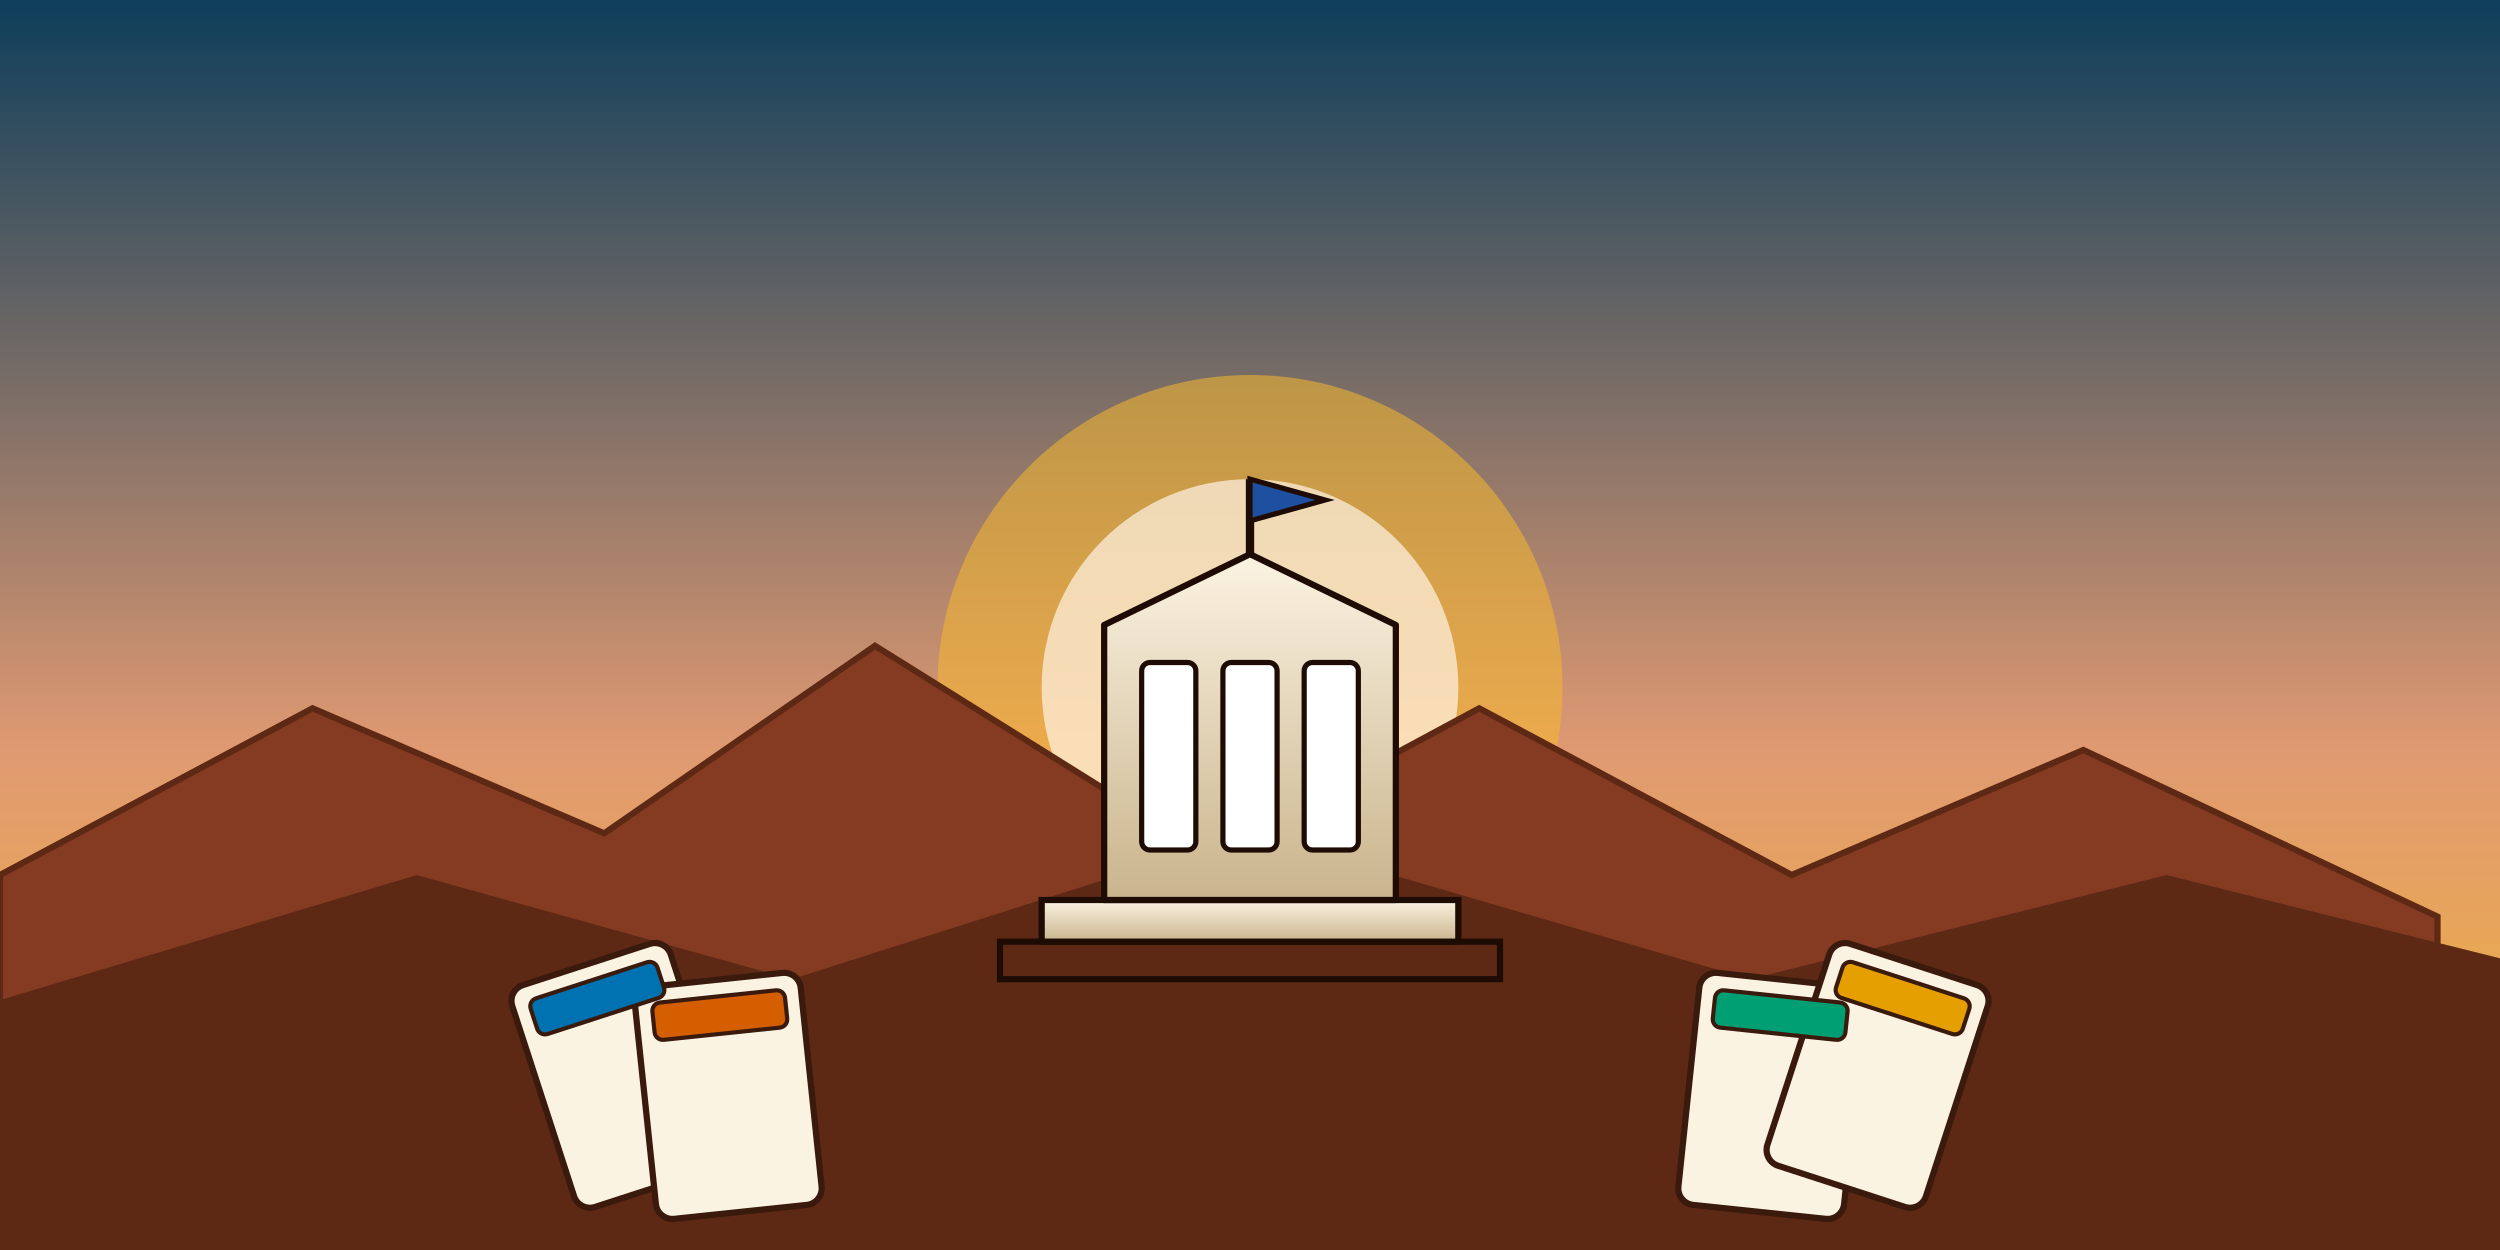
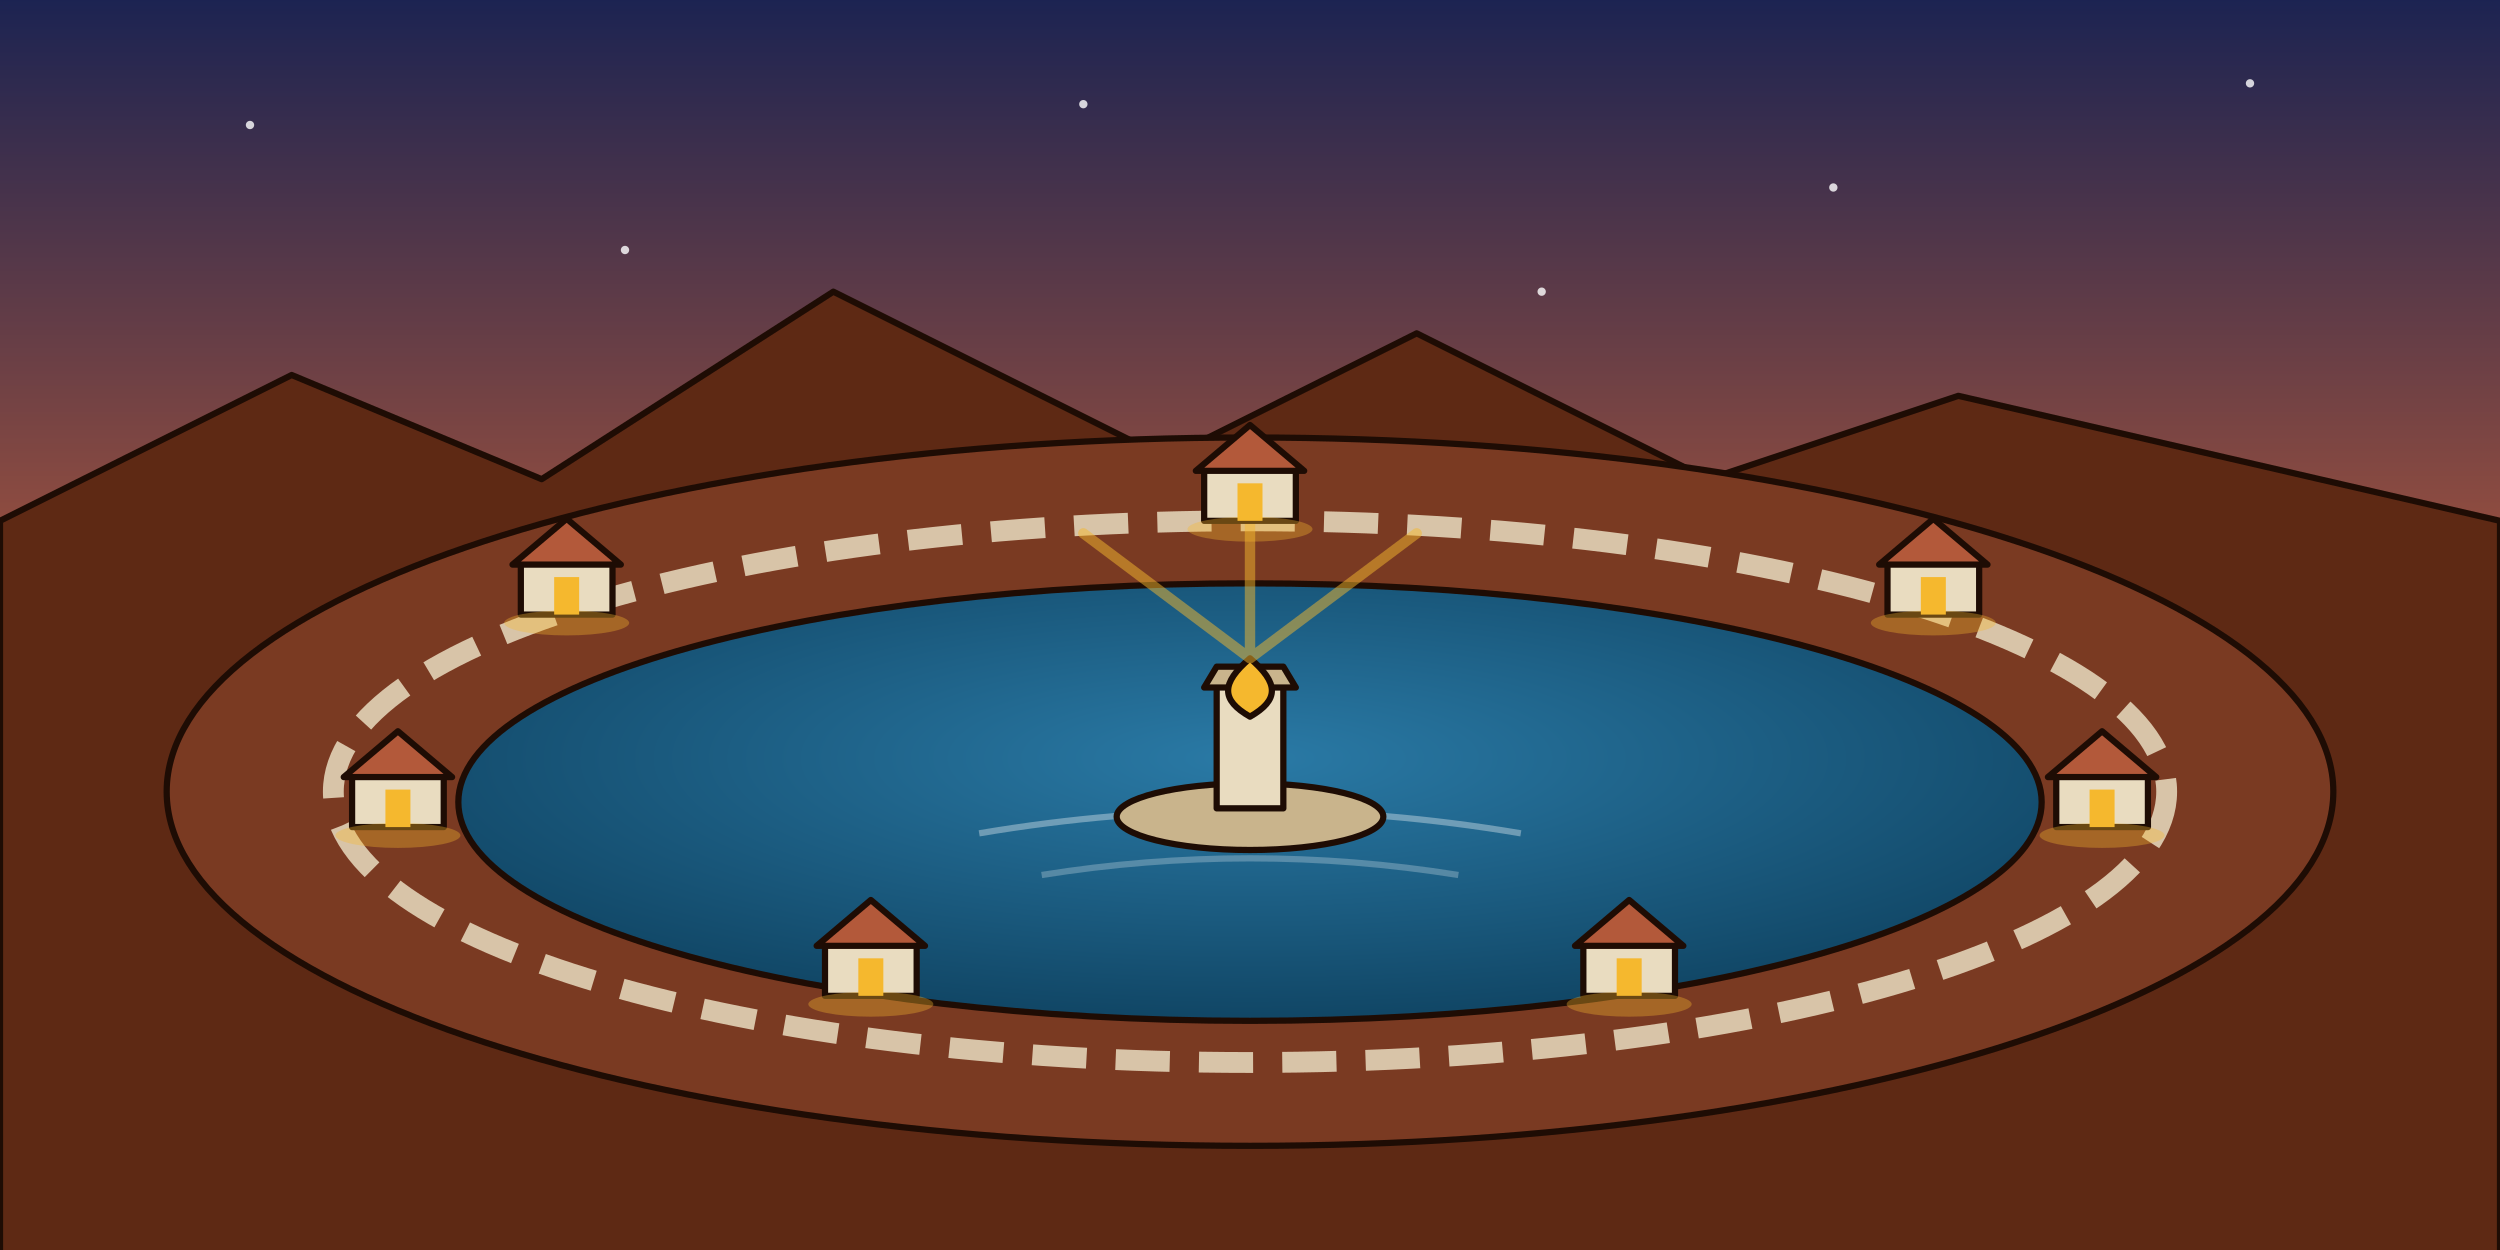
<svg xmlns="http://www.w3.org/2000/svg" viewBox="0 0 1200 600" preserveAspectRatio="xMidYMid slice">
  <defs>
    <linearGradient id="sky" x1="0" y1="0" x2="0" y2="1">
-       <stop offset="0" stop-color="#0c3d5a" />
-       <stop offset=".6" stop-color="#e09a72" />
+       <stop offset="0" stop-color="#1b2352" />
+       <stop offset=".55" stop-color="#b3593a" />
      <stop offset="1" stop-color="#f5b82e" />
    </linearGradient>
-     <linearGradient id="st" x1="0" y1="0" x2="0" y2="1">
-       <stop offset="0" stop-color="#fbf3e2" />
-       <stop offset="1" stop-color="#c9b48c" />
-     </linearGradient>
+     <radialGradient id="mere" cx=".5" cy=".4" r=".7">
+       <stop offset="0" stop-color="#2a7aa6" />
+       <stop offset="1" stop-color="#0c3d5a" />
+     </radialGradient>
  </defs>
  <rect width="1200" height="600" fill="url(#sky)" />
-   <circle cx="600" cy="330" r="150" fill="#f5b82e" fill-opacity=".55" />
-   <circle cx="600" cy="330" r="100" fill="#fff4e4" fill-opacity=".7" />
-   <path d="M0 420L150 340l140 60 130-90 160 100 130-70 150 80 140-60 170 80V600H0z" fill="#853b22" stroke="#5e2914" stroke-width="3" />
-   <path d="M0 480l200-60 180 50 220-70 240 70 200-50 160 40V600H0z" fill="#5e2914" />
-   <path d="M480 470h240v-18H480z" fill="#5e2914" stroke="#1e0c04" stroke-width="3" />
-   <path d="M500 452h200v-20H500z" fill="url(#st)" stroke="#1e0c04" stroke-width="3" />
-   <path d="M530 432h140V300l-70-34-70 34z" fill="url(#st)" stroke="#1e0c04" stroke-width="3" stroke-linejoin="round" />
-   <path d="M600 266V230" stroke="#1e0c04" stroke-width="4" />
-   <path d="M600 230l36 10-36 10z" fill="#1f4fa0" stroke="#1e0c04" stroke-width="2.5" />
-   <g fill="#fff" stroke="#1e0c04" stroke-width="2.5">
-     <rect x="548" y="318" width="26" height="90" rx="4" />
-     <rect x="587" y="318" width="26" height="90" rx="4" />
-     <rect x="626" y="318" width="26" height="90" rx="4" />
+   <g fill="#fff" opacity=".8">
+     <circle cx="120" cy="60" r="2" />
+     <circle cx="300" cy="120" r="2" />
+     <circle cx="520" cy="50" r="2" />
+     <circle cx="880" cy="90" r="2" />
+     <circle cx="1080" cy="40" r="2" />
+     <circle cx="740" cy="140" r="2" />
  </g>
-   <g stroke="#3a1a0c" stroke-width="3" fill="#fbf3e2">
-     <rect x="-40" y="-60" width="80" height="112" rx="8" transform="translate(300 520) rotate(-18)" />
-     <rect x="-40" y="-60" width="80" height="112" rx="8" transform="translate(350 530) rotate(-6)" />
-     <rect x="-40" y="-60" width="80" height="112" rx="8" transform="translate(850 530) rotate(6)" />
-     <rect x="-40" y="-60" width="80" height="112" rx="8" transform="translate(900 520) rotate(18)" />
+   <path d="M0 250l140 -70l120 50l140 -90l160 80l120 -60l140 70l120 -40l260 60v380H0z" fill="#5e2914" stroke="#1e0c04" stroke-width="3" stroke-linejoin="round" />
+   <ellipse cx="600" cy="380" rx="520" ry="170" fill="#7a3a22" stroke="#1e0c04" stroke-width="3" stroke-linejoin="round" />
+   <ellipse cx="600" cy="380" rx="440" ry="130" fill="none" stroke="#e9dcc0" stroke-width="10" stroke-dasharray="26 14" opacity=".85" />
+   <ellipse cx="600" cy="385" rx="380" ry="105" fill="url(#mere)" stroke="#1e0c04" stroke-width="3" stroke-linejoin="round" />
+   <path d="M470 400q130 -22 260 0" fill="none" stroke="#fff" stroke-opacity=".35" stroke-width="3" />
+   <path d="M500 420q100 -16 200 0" fill="none" stroke="#fff" stroke-opacity=".25" stroke-width="3" />
+   <ellipse cx="600" cy="392" rx="64" ry="16" fill="#c9b48c" stroke="#1e0c04" stroke-width="3" stroke-linejoin="round" />
+   <path d="M584 388v-60h32v60z" fill="#e9dcc0" stroke="#1e0c04" stroke-width="3" stroke-linejoin="round" />
+   <path d="M578 330h44l-6 -10h-32z" fill="#c9b48c" stroke="#1e0c04" stroke-width="3" stroke-linejoin="round" />
+   <path d="M600 316c14 12 14 20 0 28c-14 -8 -14 -16 0 -28z" fill="#f5b82e" stroke="#1e0c04" stroke-width="3" stroke-linejoin="round" />
+   <path d="M600 316l-80 -60M600 316l80 -60M600 316v-90" stroke="#f5b82e" stroke-opacity=".5" stroke-width="5" stroke-linecap="round" />
+   <g transform="translate(600 250)">
+     <path d="M-22 0v-26l22 -18l22 18v26z" fill="#e9dcc0" stroke="#1e0c04" stroke-width="3" stroke-linejoin="round" />
+     <rect x="-6" y="-18" width="12" height="18" fill="#f5b82e" />
+     <path d="M-26 -24l26 -22l26 22z" fill="#b3593a" stroke="#1e0c04" stroke-width="3" stroke-linejoin="round" />
+     <ellipse cx="0" cy="4" rx="30" ry="6" fill="#f5b82e" fill-opacity=".35" />
  </g>
-   <g fill="#0072b2" stroke="#3a1a0c" stroke-width="2">
-     <rect x="-32" y="-52" width="64" height="18" rx="4" transform="translate(300 520) rotate(-18)" />
-     <rect x="-32" y="-52" width="64" height="18" rx="4" fill="#d55e00" transform="translate(350 530) rotate(-6)" />
-     <rect x="-32" y="-52" width="64" height="18" rx="4" fill="#009e73" transform="translate(850 530) rotate(6)" />
-     <rect x="-32" y="-52" width="64" height="18" rx="4" fill="#e69f00" transform="translate(900 520) rotate(18)" />
+   <g transform="translate(928 295)">
+     <path d="M-22 0v-26l22 -18l22 18v26z" fill="#e9dcc0" stroke="#1e0c04" stroke-width="3" stroke-linejoin="round" />
+     <rect x="-6" y="-18" width="12" height="18" fill="#f5b82e" />
+     <path d="M-26 -24l26 -22l26 22z" fill="#b3593a" stroke="#1e0c04" stroke-width="3" stroke-linejoin="round" />
+     <ellipse cx="0" cy="4" rx="30" ry="6" fill="#f5b82e" fill-opacity=".35" />
+   </g>
+   <g transform="translate(1009 397)">
+     <path d="M-22 0v-26l22 -18l22 18v26z" fill="#e9dcc0" stroke="#1e0c04" stroke-width="3" stroke-linejoin="round" />
+     <rect x="-6" y="-18" width="12" height="18" fill="#f5b82e" />
+     <path d="M-26 -24l26 -22l26 22z" fill="#b3593a" stroke="#1e0c04" stroke-width="3" stroke-linejoin="round" />
+     <ellipse cx="0" cy="4" rx="30" ry="6" fill="#f5b82e" fill-opacity=".35" />
+   </g>
+   <g transform="translate(782 478)">
+     <path d="M-22 0v-26l22 -18l22 18v26z" fill="#e9dcc0" stroke="#1e0c04" stroke-width="3" stroke-linejoin="round" />
+     <rect x="-6" y="-18" width="12" height="18" fill="#f5b82e" />
+     <path d="M-26 -24l26 -22l26 22z" fill="#b3593a" stroke="#1e0c04" stroke-width="3" stroke-linejoin="round" />
+     <ellipse cx="0" cy="4" rx="30" ry="6" fill="#f5b82e" fill-opacity=".35" />
+   </g>
+   <g transform="translate(418 478)">
+     <path d="M-22 0v-26l22 -18l22 18v26z" fill="#e9dcc0" stroke="#1e0c04" stroke-width="3" stroke-linejoin="round" />
+     <rect x="-6" y="-18" width="12" height="18" fill="#f5b82e" />
+     <path d="M-26 -24l26 -22l26 22z" fill="#b3593a" stroke="#1e0c04" stroke-width="3" stroke-linejoin="round" />
+     <ellipse cx="0" cy="4" rx="30" ry="6" fill="#f5b82e" fill-opacity=".35" />
+   </g>
+   <g transform="translate(191 397)">
+     <path d="M-22 0v-26l22 -18l22 18v26z" fill="#e9dcc0" stroke="#1e0c04" stroke-width="3" stroke-linejoin="round" />
+     <rect x="-6" y="-18" width="12" height="18" fill="#f5b82e" />
+     <path d="M-26 -24l26 -22l26 22z" fill="#b3593a" stroke="#1e0c04" stroke-width="3" stroke-linejoin="round" />
+     <ellipse cx="0" cy="4" rx="30" ry="6" fill="#f5b82e" fill-opacity=".35" />
+   </g>
+   <g transform="translate(272 295)">
+     <path d="M-22 0v-26l22 -18l22 18v26z" fill="#e9dcc0" stroke="#1e0c04" stroke-width="3" stroke-linejoin="round" />
+     <rect x="-6" y="-18" width="12" height="18" fill="#f5b82e" />
+     <path d="M-26 -24l26 -22l26 22z" fill="#b3593a" stroke="#1e0c04" stroke-width="3" stroke-linejoin="round" />
+     <ellipse cx="0" cy="4" rx="30" ry="6" fill="#f5b82e" fill-opacity=".35" />
  </g>
</svg>
